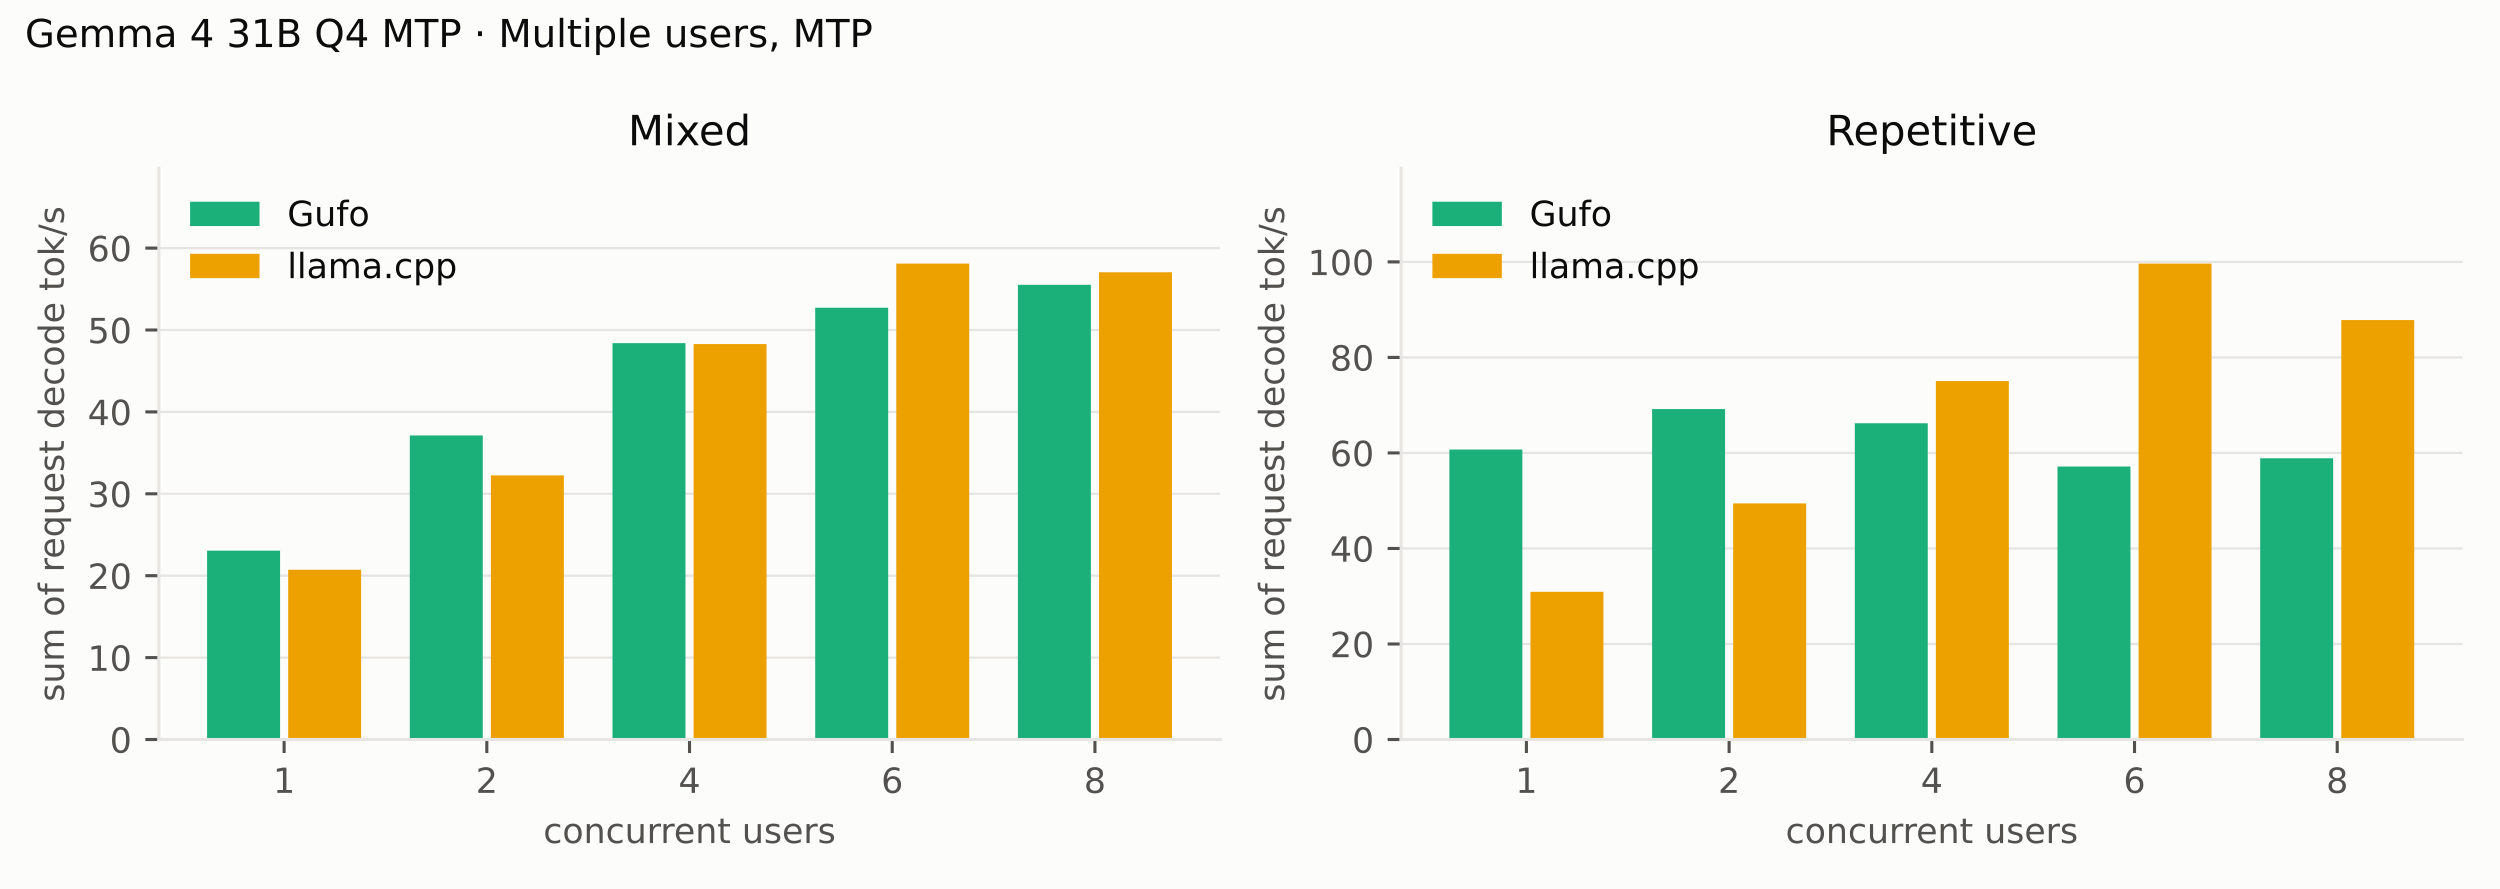
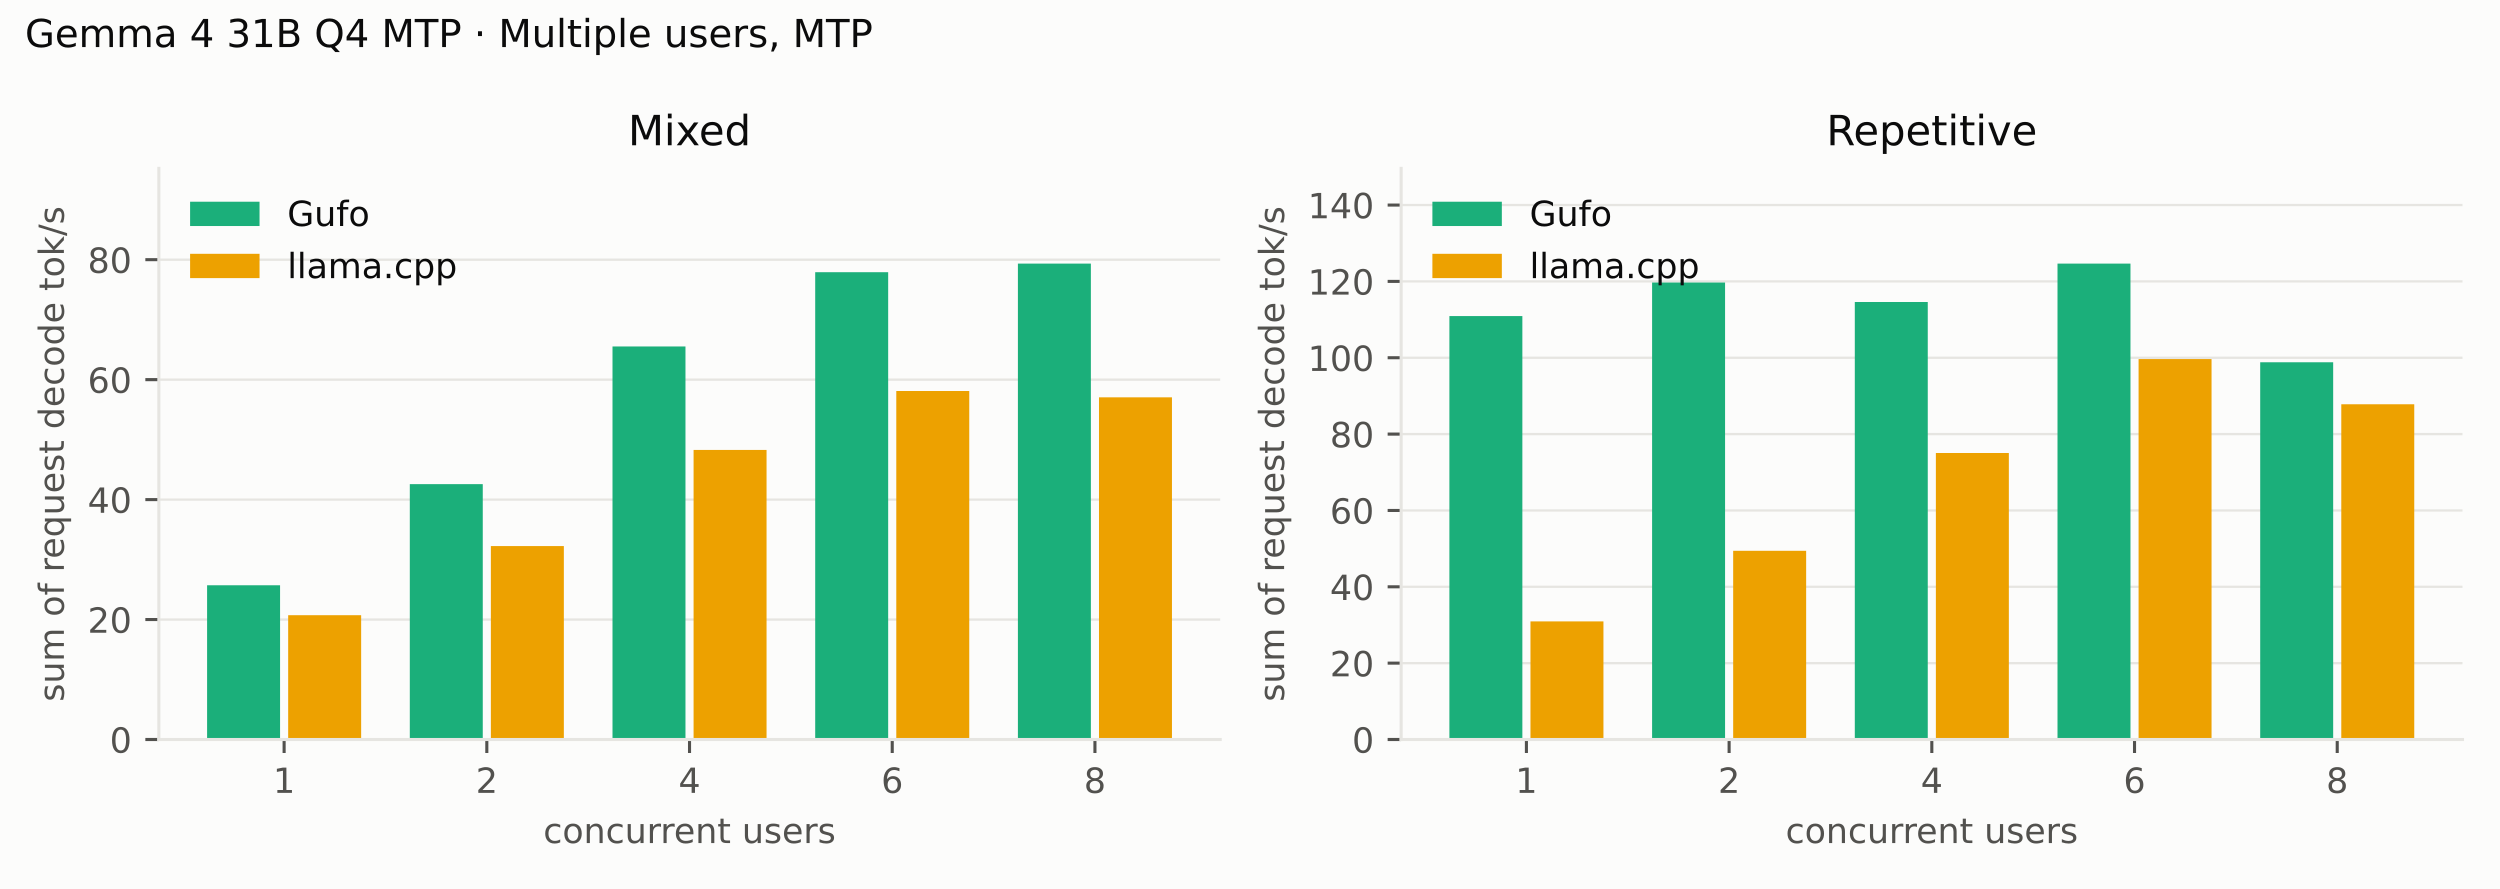
<svg xmlns="http://www.w3.org/2000/svg" xmlns:xlink="http://www.w3.org/1999/xlink" width="648pt" height="230.4pt" viewBox="0 0 648 230.4" version="1.1">
  <defs>
    <style type="text/css">*{stroke-linejoin: round; stroke-linecap: butt}</style>
  </defs>
  <g id="figure_1">
    <g id="patch_1">
      <path d="M 0 230.4 L 648 230.4 L 648 0 L 0 0 z " style="fill: #fcfcfb" />
    </g>
    <g id="axes_1">
      <g id="patch_2">
        <path d="M 41.173 191.68 L 316.277 191.68 L 316.277 43.647 L 41.173 43.647 z " style="fill: #fcfcfb" />
      </g>
      <g id="matplotlib.axis_1">
        <g id="xtick_1">
          <g id="line2d_1">
            <defs>
              <path id="m1ebf051f68" d="M 0 0 L 0 3.5 " style="stroke: #52514e; stroke-width: 0.8" />
            </defs>
            <g>
              <use xlink:href="#m1ebf051f68" x="73.643" y="191.68" style="fill: #52514e; stroke: #52514e; stroke-width: 0.8" />
            </g>
          </g>
          <g id="text_1">
            <text style="font-size: 9px; font-family: 'DejaVu Sans', 'Bitstream Vera Sans', 'Computer Modern Sans Serif', 'Lucida Grande', 'Verdana', 'Geneva', 'Lucid', 'Arial', 'Helvetica', 'Avant Garde', sans-serif; text-anchor: middle; fill: #52514e" x="73.643" y="205.518" transform="rotate(-0 73.64342 205.5179)">1</text>
          </g>
        </g>
        <g id="xtick_2">
          <g id="line2d_2">
            <g>
              <use xlink:href="#m1ebf051f68" x="126.184" y="191.68" style="fill: #52514e; stroke: #52514e; stroke-width: 0.8" />
            </g>
          </g>
          <g id="text_2">
            <text style="font-size: 9px; font-family: 'DejaVu Sans', 'Bitstream Vera Sans', 'Computer Modern Sans Serif', 'Lucida Grande', 'Verdana', 'Geneva', 'Lucid', 'Arial', 'Helvetica', 'Avant Garde', sans-serif; text-anchor: middle; fill: #52514e" x="126.184" y="205.518" transform="rotate(-0 126.1842 205.5179)">2</text>
          </g>
        </g>
        <g id="xtick_3">
          <g id="line2d_3">
            <g>
              <use xlink:href="#m1ebf051f68" x="178.725" y="191.68" style="fill: #52514e; stroke: #52514e; stroke-width: 0.8" />
            </g>
          </g>
          <g id="text_3">
            <text style="font-size: 9px; font-family: 'DejaVu Sans', 'Bitstream Vera Sans', 'Computer Modern Sans Serif', 'Lucida Grande', 'Verdana', 'Geneva', 'Lucid', 'Arial', 'Helvetica', 'Avant Garde', sans-serif; text-anchor: middle; fill: #52514e" x="178.725" y="205.518" transform="rotate(-0 178.725 205.5179)">4</text>
          </g>
        </g>
        <g id="xtick_4">
          <g id="line2d_4">
            <g>
              <use xlink:href="#m1ebf051f68" x="231.266" y="191.68" style="fill: #52514e; stroke: #52514e; stroke-width: 0.8" />
            </g>
          </g>
          <g id="text_4">
            <text style="font-size: 9px; font-family: 'DejaVu Sans', 'Bitstream Vera Sans', 'Computer Modern Sans Serif', 'Lucida Grande', 'Verdana', 'Geneva', 'Lucid', 'Arial', 'Helvetica', 'Avant Garde', sans-serif; text-anchor: middle; fill: #52514e" x="231.266" y="205.518" transform="rotate(-0 231.2658 205.5179)">6</text>
          </g>
        </g>
        <g id="xtick_5">
          <g id="line2d_5">
            <g>
              <use xlink:href="#m1ebf051f68" x="283.807" y="191.68" style="fill: #52514e; stroke: #52514e; stroke-width: 0.8" />
            </g>
          </g>
          <g id="text_5">
            <text style="font-size: 9px; font-family: 'DejaVu Sans', 'Bitstream Vera Sans', 'Computer Modern Sans Serif', 'Lucida Grande', 'Verdana', 'Geneva', 'Lucid', 'Arial', 'Helvetica', 'Avant Garde', sans-serif; text-anchor: middle; fill: #52514e" x="283.807" y="205.518" transform="rotate(-0 283.8067 205.5179)">8</text>
          </g>
        </g>
        <g id="text_6">
          <text style="font-size: 9px; font-family: 'DejaVu Sans', 'Bitstream Vera Sans', 'Computer Modern Sans Serif', 'Lucida Grande', 'Verdana', 'Geneva', 'Lucid', 'Arial', 'Helvetica', 'Avant Garde', sans-serif; text-anchor: middle; fill: #52514e" x="178.725" y="218.518" transform="rotate(-0 178.725 218.5179)">concurrent users</text>
        </g>
      </g>
      <g id="matplotlib.axis_2">
        <g id="ytick_1">
          <g id="line2d_6">
            <path d="M 41.173 191.68 L 316.277 191.68 " clip-path="url(#pf72416dd91)" style="fill: none; stroke: #e6e5e1; stroke-width: 0.6; stroke-linecap: square" />
          </g>
          <g id="line2d_7">
            <defs>
              <path id="m680e5b1e24" d="M 0 0 L -3.5 0 " style="stroke: #52514e; stroke-width: 0.8" />
            </defs>
            <g>
              <use xlink:href="#m680e5b1e24" x="41.173" y="191.68" style="fill: #52514e; stroke: #52514e; stroke-width: 0.8" />
            </g>
          </g>
          <g id="text_7">
            <text style="font-size: 9px; font-family: 'DejaVu Sans', 'Bitstream Vera Sans', 'Computer Modern Sans Serif', 'Lucida Grande', 'Verdana', 'Geneva', 'Lucid', 'Arial', 'Helvetica', 'Avant Garde', sans-serif; text-anchor: end; fill: #52514e" x="34.173" y="195.099" transform="rotate(-0 34.1732 195.0989)">0</text>
          </g>
        </g>
        <g id="ytick_2">
          <g id="line2d_8">
-             <path d="M 41.173 170.451 L 316.277 170.451 " clip-path="url(#pf72416dd91)" style="fill: none; stroke: #e6e5e1; stroke-width: 0.6; stroke-linecap: square" />
+             <path d="M 41.173 160.587 L 316.277 160.587 " clip-path="url(#pf72416dd91)" style="fill: none; stroke: #e6e5e1; stroke-width: 0.6; stroke-linecap: square" />
          </g>
          <g id="line2d_9">
            <g>
-               <use xlink:href="#m680e5b1e24" x="41.173" y="170.451" style="fill: #52514e; stroke: #52514e; stroke-width: 0.8" />
+               <use xlink:href="#m680e5b1e24" x="41.173" y="160.587" style="fill: #52514e; stroke: #52514e; stroke-width: 0.8" />
            </g>
          </g>
          <g id="text_8">
-             <text style="font-size: 9px; font-family: 'DejaVu Sans', 'Bitstream Vera Sans', 'Computer Modern Sans Serif', 'Lucida Grande', 'Verdana', 'Geneva', 'Lucid', 'Arial', 'Helvetica', 'Avant Garde', sans-serif; text-anchor: end; fill: #52514e" x="34.173" y="173.87" transform="rotate(-0 34.1732 173.8701)">10</text>
+             <text style="font-size: 9px; font-family: 'DejaVu Sans', 'Bitstream Vera Sans', 'Computer Modern Sans Serif', 'Lucida Grande', 'Verdana', 'Geneva', 'Lucid', 'Arial', 'Helvetica', 'Avant Garde', sans-serif; text-anchor: end; fill: #52514e" x="34.173" y="164.006" transform="rotate(-0 34.1732 164.0061)">20</text>
          </g>
        </g>
        <g id="ytick_3">
          <g id="line2d_10">
-             <path d="M 41.173 149.222 L 316.277 149.222 " clip-path="url(#pf72416dd91)" style="fill: none; stroke: #e6e5e1; stroke-width: 0.6; stroke-linecap: square" />
+             <path d="M 41.173 129.494 L 316.277 129.494 " clip-path="url(#pf72416dd91)" style="fill: none; stroke: #e6e5e1; stroke-width: 0.6; stroke-linecap: square" />
          </g>
          <g id="line2d_11">
            <g>
-               <use xlink:href="#m680e5b1e24" x="41.173" y="149.222" style="fill: #52514e; stroke: #52514e; stroke-width: 0.8" />
+               <use xlink:href="#m680e5b1e24" x="41.173" y="129.494" style="fill: #52514e; stroke: #52514e; stroke-width: 0.8" />
            </g>
          </g>
          <g id="text_9">
-             <text style="font-size: 9px; font-family: 'DejaVu Sans', 'Bitstream Vera Sans', 'Computer Modern Sans Serif', 'Lucida Grande', 'Verdana', 'Geneva', 'Lucid', 'Arial', 'Helvetica', 'Avant Garde', sans-serif; text-anchor: end; fill: #52514e" x="34.173" y="152.641" transform="rotate(-0 34.1732 152.6413)">20</text>
+             <text style="font-size: 9px; font-family: 'DejaVu Sans', 'Bitstream Vera Sans', 'Computer Modern Sans Serif', 'Lucida Grande', 'Verdana', 'Geneva', 'Lucid', 'Arial', 'Helvetica', 'Avant Garde', sans-serif; text-anchor: end; fill: #52514e" x="34.173" y="132.913" transform="rotate(-0 34.1732 132.9133)">40</text>
          </g>
        </g>
        <g id="ytick_4">
          <g id="line2d_12">
-             <path d="M 41.173 127.993 L 316.277 127.993 " clip-path="url(#pf72416dd91)" style="fill: none; stroke: #e6e5e1; stroke-width: 0.6; stroke-linecap: square" />
+             <path d="M 41.173 98.402 L 316.277 98.402 " clip-path="url(#pf72416dd91)" style="fill: none; stroke: #e6e5e1; stroke-width: 0.6; stroke-linecap: square" />
          </g>
          <g id="line2d_13">
            <g>
-               <use xlink:href="#m680e5b1e24" x="41.173" y="127.993" style="fill: #52514e; stroke: #52514e; stroke-width: 0.8" />
+               <use xlink:href="#m680e5b1e24" x="41.173" y="98.402" style="fill: #52514e; stroke: #52514e; stroke-width: 0.8" />
            </g>
          </g>
          <g id="text_10">
-             <text style="font-size: 9px; font-family: 'DejaVu Sans', 'Bitstream Vera Sans', 'Computer Modern Sans Serif', 'Lucida Grande', 'Verdana', 'Geneva', 'Lucid', 'Arial', 'Helvetica', 'Avant Garde', sans-serif; text-anchor: end; fill: #52514e" x="34.173" y="131.412" transform="rotate(-0 34.1732 131.4124)">30</text>
+             <text style="font-size: 9px; font-family: 'DejaVu Sans', 'Bitstream Vera Sans', 'Computer Modern Sans Serif', 'Lucida Grande', 'Verdana', 'Geneva', 'Lucid', 'Arial', 'Helvetica', 'Avant Garde', sans-serif; text-anchor: end; fill: #52514e" x="34.173" y="101.82" transform="rotate(-0 34.1732 101.8205)">60</text>
          </g>
        </g>
        <g id="ytick_5">
          <g id="line2d_14">
-             <path d="M 41.173 106.765 L 316.277 106.765 " clip-path="url(#pf72416dd91)" style="fill: none; stroke: #e6e5e1; stroke-width: 0.6; stroke-linecap: square" />
+             <path d="M 41.173 67.309 L 316.277 67.309 " clip-path="url(#pf72416dd91)" style="fill: none; stroke: #e6e5e1; stroke-width: 0.6; stroke-linecap: square" />
          </g>
          <g id="line2d_15">
            <g>
-               <use xlink:href="#m680e5b1e24" x="41.173" y="106.765" style="fill: #52514e; stroke: #52514e; stroke-width: 0.8" />
+               <use xlink:href="#m680e5b1e24" x="41.173" y="67.309" style="fill: #52514e; stroke: #52514e; stroke-width: 0.8" />
            </g>
          </g>
          <g id="text_11">
-             <text style="font-size: 9px; font-family: 'DejaVu Sans', 'Bitstream Vera Sans', 'Computer Modern Sans Serif', 'Lucida Grande', 'Verdana', 'Geneva', 'Lucid', 'Arial', 'Helvetica', 'Avant Garde', sans-serif; text-anchor: end; fill: #52514e" x="34.173" y="110.184" transform="rotate(-0 34.1732 110.1836)">40</text>
-           </g>
-         </g>
-         <g id="ytick_6">
-           <g id="line2d_16">
-             <path d="M 41.173 85.536 L 316.277 85.536 " clip-path="url(#pf72416dd91)" style="fill: none; stroke: #e6e5e1; stroke-width: 0.6; stroke-linecap: square" />
-           </g>
-           <g id="line2d_17">
-             <g>
-               <use xlink:href="#m680e5b1e24" x="41.173" y="85.536" style="fill: #52514e; stroke: #52514e; stroke-width: 0.8" />
-             </g>
-           </g>
-           <g id="text_12">
-             <text style="font-size: 9px; font-family: 'DejaVu Sans', 'Bitstream Vera Sans', 'Computer Modern Sans Serif', 'Lucida Grande', 'Verdana', 'Geneva', 'Lucid', 'Arial', 'Helvetica', 'Avant Garde', sans-serif; text-anchor: end; fill: #52514e" x="34.173" y="88.955" transform="rotate(-0 34.1732 88.95477)">50</text>
-           </g>
-         </g>
-         <g id="ytick_7">
-           <g id="line2d_18">
-             <path d="M 41.173 64.307 L 316.277 64.307 " clip-path="url(#pf72416dd91)" style="fill: none; stroke: #e6e5e1; stroke-width: 0.6; stroke-linecap: square" />
-           </g>
-           <g id="line2d_19">
-             <g>
-               <use xlink:href="#m680e5b1e24" x="41.173" y="64.307" style="fill: #52514e; stroke: #52514e; stroke-width: 0.8" />
-             </g>
-           </g>
-           <g id="text_13">
-             <text style="font-size: 9px; font-family: 'DejaVu Sans', 'Bitstream Vera Sans', 'Computer Modern Sans Serif', 'Lucida Grande', 'Verdana', 'Geneva', 'Lucid', 'Arial', 'Helvetica', 'Avant Garde', sans-serif; text-anchor: end; fill: #52514e" x="34.173" y="67.726" transform="rotate(-0 34.1732 67.72594)">60</text>
-           </g>
-         </g>
-         <g id="text_14">
+             <text style="font-size: 9px; font-family: 'DejaVu Sans', 'Bitstream Vera Sans', 'Computer Modern Sans Serif', 'Lucida Grande', 'Verdana', 'Geneva', 'Lucid', 'Arial', 'Helvetica', 'Avant Garde', sans-serif; text-anchor: end; fill: #52514e" x="34.173" y="70.728" transform="rotate(-0 34.1732 70.72767)">80</text>
+           </g>
+         </g>
+         <g id="text_12">
          <text style="font-size: 9px; font-family: 'DejaVu Sans', 'Bitstream Vera Sans', 'Computer Modern Sans Serif', 'Lucida Grande', 'Verdana', 'Geneva', 'Lucid', 'Arial', 'Helvetica', 'Avant Garde', sans-serif; text-anchor: middle; fill: #52514e" x="16.559" y="117.664" transform="rotate(-90 16.55859 117.6635)">sum of request decode tok/s</text>
        </g>
      </g>
      <g id="patch_3">
-         <path d="M 53.678 191.68 L 72.593 191.68 L 72.593 142.726 L 53.678 142.726 z " clip-path="url(#pf72416dd91)" style="fill: #1baf7a" />
+         <path d="M 53.678 191.68 L 72.593 191.68 L 72.593 151.695 L 53.678 151.695 z " clip-path="url(#pf72416dd91)" style="fill: #1baf7a" />
      </g>
      <g id="patch_4">
-         <path d="M 106.219 191.68 L 125.133 191.68 L 125.133 112.879 L 106.219 112.879 z " clip-path="url(#pf72416dd91)" style="fill: #1baf7a" />
+         <path d="M 106.219 191.68 L 125.133 191.68 L 125.133 125.483 L 106.219 125.483 z " clip-path="url(#pf72416dd91)" style="fill: #1baf7a" />
      </g>
      <g id="patch_5">
-         <path d="M 158.76 191.68 L 177.674 191.68 L 177.674 88.932 L 158.76 88.932 z " clip-path="url(#pf72416dd91)" style="fill: #1baf7a" />
+         <path d="M 158.76 191.68 L 177.674 191.68 L 177.674 89.804 L 158.76 89.804 z " clip-path="url(#pf72416dd91)" style="fill: #1baf7a" />
      </g>
      <g id="patch_6">
-         <path d="M 211.3 191.68 L 230.215 191.68 L 230.215 79.762 L 211.3 79.762 z " clip-path="url(#pf72416dd91)" style="fill: #1baf7a" />
+         <path d="M 211.3 191.68 L 230.215 191.68 L 230.215 70.558 L 211.3 70.558 z " clip-path="url(#pf72416dd91)" style="fill: #1baf7a" />
      </g>
      <g id="patch_7">
-         <path d="M 263.841 191.68 L 282.756 191.68 L 282.756 73.818 L 263.841 73.818 z " clip-path="url(#pf72416dd91)" style="fill: #1baf7a" />
+         <path d="M 263.841 191.68 L 282.756 191.68 L 282.756 68.319 L 263.841 68.319 z " clip-path="url(#pf72416dd91)" style="fill: #1baf7a" />
      </g>
      <g id="patch_8">
-         <path d="M 74.694 191.68 L 93.609 191.68 L 93.609 147.673 L 74.694 147.673 z " clip-path="url(#pf72416dd91)" style="fill: #eda100" />
+         <path d="M 74.694 191.68 L 93.609 191.68 L 93.609 159.452 L 74.694 159.452 z " clip-path="url(#pf72416dd91)" style="fill: #eda100" />
      </g>
      <g id="patch_9">
-         <path d="M 127.235 191.68 L 146.15 191.68 L 146.15 123.217 L 127.235 123.217 z " clip-path="url(#pf72416dd91)" style="fill: #eda100" />
+         <path d="M 127.235 191.68 L 146.15 191.68 L 146.15 141.543 L 127.235 141.543 z " clip-path="url(#pf72416dd91)" style="fill: #eda100" />
      </g>
      <g id="patch_10">
-         <path d="M 179.776 191.68 L 198.691 191.68 L 198.691 89.187 L 179.776 89.187 z " clip-path="url(#pf72416dd91)" style="fill: #eda100" />
+         <path d="M 179.776 191.68 L 198.691 191.68 L 198.691 116.622 L 179.776 116.622 z " clip-path="url(#pf72416dd91)" style="fill: #eda100" />
      </g>
      <g id="patch_11">
-         <path d="M 232.317 191.68 L 251.231 191.68 L 251.231 68.319 L 232.317 68.319 z " clip-path="url(#pf72416dd91)" style="fill: #eda100" />
+         <path d="M 232.317 191.68 L 251.231 191.68 L 251.231 101.34 L 232.317 101.34 z " clip-path="url(#pf72416dd91)" style="fill: #eda100" />
      </g>
      <g id="patch_12">
-         <path d="M 284.857 191.68 L 303.772 191.68 L 303.772 70.57 L 284.857 70.57 z " clip-path="url(#pf72416dd91)" style="fill: #eda100" />
+         <path d="M 284.857 191.68 L 303.772 191.68 L 303.772 102.988 L 284.857 102.988 z " clip-path="url(#pf72416dd91)" style="fill: #eda100" />
      </g>
      <g id="patch_13">
        <path d="M 41.173 191.68 L 41.173 43.647 " style="fill: none; stroke: #e6e5e1; stroke-width: 0.8; stroke-linejoin: miter; stroke-linecap: square" />
      </g>
      <g id="patch_14">
        <path d="M 41.173 191.68 L 316.277 191.68 " style="fill: none; stroke: #e6e5e1; stroke-width: 0.8; stroke-linejoin: miter; stroke-linecap: square" />
      </g>
-       <g id="text_15">
+       <g id="text_13">
        <text style="font-size: 10.8px; font-family: 'DejaVu Sans', 'Bitstream Vera Sans', 'Computer Modern Sans Serif', 'Lucida Grande', 'Verdana', 'Geneva', 'Lucid', 'Arial', 'Helvetica', 'Avant Garde', sans-serif; text-anchor: middle; fill: #0b0b0b" x="178.725" y="37.647" transform="rotate(-0 178.725 37.64709)">Mixed</text>
      </g>
      <g id="legend_1">
        <g id="patch_15">
          <path d="M 49.273 58.586 L 67.273 58.586 L 67.273 52.286 L 49.273 52.286 z " style="fill: #1baf7a" />
        </g>
-         <g id="text_16">
+         <g id="text_14">
          <text style="font-size: 9px; font-family: 'DejaVu Sans', 'Bitstream Vera Sans', 'Computer Modern Sans Serif', 'Lucida Grande', 'Verdana', 'Geneva', 'Lucid', 'Arial', 'Helvetica', 'Avant Garde', sans-serif; text-anchor: start; fill: #0b0b0b" x="74.473" y="58.586" transform="rotate(-0 74.4732 58.58569)">Gufo</text>
        </g>
        <g id="patch_16">
          <path d="M 49.273 72.086 L 67.273 72.086 L 67.273 65.786 L 49.273 65.786 z " style="fill: #eda100" />
        </g>
-         <g id="text_17">
+         <g id="text_15">
          <text style="font-size: 9px; font-family: 'DejaVu Sans', 'Bitstream Vera Sans', 'Computer Modern Sans Serif', 'Lucida Grande', 'Verdana', 'Geneva', 'Lucid', 'Arial', 'Helvetica', 'Avant Garde', sans-serif; text-anchor: start; fill: #0b0b0b" x="74.473" y="72.086" transform="rotate(-0 74.4732 72.08639)">llama.cpp</text>
        </g>
      </g>
    </g>
    <g id="axes_2">
      <g id="patch_17">
        <path d="M 363.176 191.68 L 638.28 191.68 L 638.28 43.647 L 363.176 43.647 z " style="fill: #fcfcfb" />
      </g>
      <g id="matplotlib.axis_3">
        <g id="xtick_6">
+           <g id="line2d_16">
+             <g>
+               <use xlink:href="#m1ebf051f68" x="395.647" y="191.68" style="fill: #52514e; stroke: #52514e; stroke-width: 0.8" />
+             </g>
+           </g>
+           <g id="text_16">
+             <text style="font-size: 9px; font-family: 'DejaVu Sans', 'Bitstream Vera Sans', 'Computer Modern Sans Serif', 'Lucida Grande', 'Verdana', 'Geneva', 'Lucid', 'Arial', 'Helvetica', 'Avant Garde', sans-serif; text-anchor: middle; fill: #52514e" x="395.647" y="205.518" transform="rotate(-0 395.6465 205.5179)">1</text>
+           </g>
+         </g>
+         <g id="xtick_7">
+           <g id="line2d_17">
+             <g>
+               <use xlink:href="#m1ebf051f68" x="448.187" y="191.68" style="fill: #52514e; stroke: #52514e; stroke-width: 0.8" />
+             </g>
+           </g>
+           <g id="text_17">
+             <text style="font-size: 9px; font-family: 'DejaVu Sans', 'Bitstream Vera Sans', 'Computer Modern Sans Serif', 'Lucida Grande', 'Verdana', 'Geneva', 'Lucid', 'Arial', 'Helvetica', 'Avant Garde', sans-serif; text-anchor: middle; fill: #52514e" x="448.187" y="205.518" transform="rotate(-0 448.1874 205.5179)">2</text>
+           </g>
+         </g>
+         <g id="xtick_8">
+           <g id="line2d_18">
+             <g>
+               <use xlink:href="#m1ebf051f68" x="500.728" y="191.68" style="fill: #52514e; stroke: #52514e; stroke-width: 0.8" />
+             </g>
+           </g>
+           <g id="text_18">
+             <text style="font-size: 9px; font-family: 'DejaVu Sans', 'Bitstream Vera Sans', 'Computer Modern Sans Serif', 'Lucida Grande', 'Verdana', 'Geneva', 'Lucid', 'Arial', 'Helvetica', 'Avant Garde', sans-serif; text-anchor: middle; fill: #52514e" x="500.728" y="205.518" transform="rotate(-0 500.7282 205.5179)">4</text>
+           </g>
+         </g>
+         <g id="xtick_9">
+           <g id="line2d_19">
+             <g>
+               <use xlink:href="#m1ebf051f68" x="553.269" y="191.68" style="fill: #52514e; stroke: #52514e; stroke-width: 0.8" />
+             </g>
+           </g>
+           <g id="text_19">
+             <text style="font-size: 9px; font-family: 'DejaVu Sans', 'Bitstream Vera Sans', 'Computer Modern Sans Serif', 'Lucida Grande', 'Verdana', 'Geneva', 'Lucid', 'Arial', 'Helvetica', 'Avant Garde', sans-serif; text-anchor: middle; fill: #52514e" x="553.269" y="205.518" transform="rotate(-0 553.269 205.5179)">6</text>
+           </g>
+         </g>
+         <g id="xtick_10">
          <g id="line2d_20">
            <g>
-               <use xlink:href="#m1ebf051f68" x="395.647" y="191.68" style="fill: #52514e; stroke: #52514e; stroke-width: 0.8" />
-             </g>
-           </g>
-           <g id="text_18">
-             <text style="font-size: 9px; font-family: 'DejaVu Sans', 'Bitstream Vera Sans', 'Computer Modern Sans Serif', 'Lucida Grande', 'Verdana', 'Geneva', 'Lucid', 'Arial', 'Helvetica', 'Avant Garde', sans-serif; text-anchor: middle; fill: #52514e" x="395.647" y="205.518" transform="rotate(-0 395.6465 205.5179)">1</text>
-           </g>
-         </g>
-         <g id="xtick_7">
+               <use xlink:href="#m1ebf051f68" x="605.81" y="191.68" style="fill: #52514e; stroke: #52514e; stroke-width: 0.8" />
+             </g>
+           </g>
+           <g id="text_20">
+             <text style="font-size: 9px; font-family: 'DejaVu Sans', 'Bitstream Vera Sans', 'Computer Modern Sans Serif', 'Lucida Grande', 'Verdana', 'Geneva', 'Lucid', 'Arial', 'Helvetica', 'Avant Garde', sans-serif; text-anchor: middle; fill: #52514e" x="605.81" y="205.518" transform="rotate(-0 605.8098 205.5179)">8</text>
+           </g>
+         </g>
+         <g id="text_21">
+           <text style="font-size: 9px; font-family: 'DejaVu Sans', 'Bitstream Vera Sans', 'Computer Modern Sans Serif', 'Lucida Grande', 'Verdana', 'Geneva', 'Lucid', 'Arial', 'Helvetica', 'Avant Garde', sans-serif; text-anchor: middle; fill: #52514e" x="500.728" y="218.518" transform="rotate(-0 500.7282 218.5179)">concurrent users</text>
+         </g>
+       </g>
+       <g id="matplotlib.axis_4">
+         <g id="ytick_6">
          <g id="line2d_21">
-             <g>
-               <use xlink:href="#m1ebf051f68" x="448.187" y="191.68" style="fill: #52514e; stroke: #52514e; stroke-width: 0.8" />
-             </g>
-           </g>
-           <g id="text_19">
-             <text style="font-size: 9px; font-family: 'DejaVu Sans', 'Bitstream Vera Sans', 'Computer Modern Sans Serif', 'Lucida Grande', 'Verdana', 'Geneva', 'Lucid', 'Arial', 'Helvetica', 'Avant Garde', sans-serif; text-anchor: middle; fill: #52514e" x="448.187" y="205.518" transform="rotate(-0 448.1874 205.5179)">2</text>
-           </g>
-         </g>
-         <g id="xtick_8">
+             <path d="M 363.176 191.68 L 638.28 191.68 " clip-path="url(#p153f3304de)" style="fill: none; stroke: #e6e5e1; stroke-width: 0.6; stroke-linecap: square" />
+           </g>
          <g id="line2d_22">
            <g>
-               <use xlink:href="#m1ebf051f68" x="500.728" y="191.68" style="fill: #52514e; stroke: #52514e; stroke-width: 0.8" />
-             </g>
-           </g>
-           <g id="text_20">
-             <text style="font-size: 9px; font-family: 'DejaVu Sans', 'Bitstream Vera Sans', 'Computer Modern Sans Serif', 'Lucida Grande', 'Verdana', 'Geneva', 'Lucid', 'Arial', 'Helvetica', 'Avant Garde', sans-serif; text-anchor: middle; fill: #52514e" x="500.728" y="205.518" transform="rotate(-0 500.7282 205.5179)">4</text>
-           </g>
-         </g>
-         <g id="xtick_9">
+               <use xlink:href="#m680e5b1e24" x="363.176" y="191.68" style="fill: #52514e; stroke: #52514e; stroke-width: 0.8" />
+             </g>
+           </g>
+           <g id="text_22">
+             <text style="font-size: 9px; font-family: 'DejaVu Sans', 'Bitstream Vera Sans', 'Computer Modern Sans Serif', 'Lucida Grande', 'Verdana', 'Geneva', 'Lucid', 'Arial', 'Helvetica', 'Avant Garde', sans-serif; text-anchor: end; fill: #52514e" x="356.176" y="195.099" transform="rotate(-0 356.1763 195.0989)">0</text>
+           </g>
+         </g>
+         <g id="ytick_7">
          <g id="line2d_23">
-             <g>
-               <use xlink:href="#m1ebf051f68" x="553.269" y="191.68" style="fill: #52514e; stroke: #52514e; stroke-width: 0.8" />
-             </g>
-           </g>
-           <g id="text_21">
-             <text style="font-size: 9px; font-family: 'DejaVu Sans', 'Bitstream Vera Sans', 'Computer Modern Sans Serif', 'Lucida Grande', 'Verdana', 'Geneva', 'Lucid', 'Arial', 'Helvetica', 'Avant Garde', sans-serif; text-anchor: middle; fill: #52514e" x="553.269" y="205.518" transform="rotate(-0 553.269 205.5179)">6</text>
-           </g>
-         </g>
-         <g id="xtick_10">
+             <path d="M 363.176 171.89 L 638.28 171.89 " clip-path="url(#p153f3304de)" style="fill: none; stroke: #e6e5e1; stroke-width: 0.6; stroke-linecap: square" />
+           </g>
          <g id="line2d_24">
            <g>
-               <use xlink:href="#m1ebf051f68" x="605.81" y="191.68" style="fill: #52514e; stroke: #52514e; stroke-width: 0.8" />
-             </g>
-           </g>
-           <g id="text_22">
-             <text style="font-size: 9px; font-family: 'DejaVu Sans', 'Bitstream Vera Sans', 'Computer Modern Sans Serif', 'Lucida Grande', 'Verdana', 'Geneva', 'Lucid', 'Arial', 'Helvetica', 'Avant Garde', sans-serif; text-anchor: middle; fill: #52514e" x="605.81" y="205.518" transform="rotate(-0 605.8098 205.5179)">8</text>
-           </g>
-         </g>
-         <g id="text_23">
-           <text style="font-size: 9px; font-family: 'DejaVu Sans', 'Bitstream Vera Sans', 'Computer Modern Sans Serif', 'Lucida Grande', 'Verdana', 'Geneva', 'Lucid', 'Arial', 'Helvetica', 'Avant Garde', sans-serif; text-anchor: middle; fill: #52514e" x="500.728" y="218.518" transform="rotate(-0 500.7282 218.5179)">concurrent users</text>
-         </g>
-       </g>
-       <g id="matplotlib.axis_4">
+               <use xlink:href="#m680e5b1e24" x="363.176" y="171.89" style="fill: #52514e; stroke: #52514e; stroke-width: 0.8" />
+             </g>
+           </g>
+           <g id="text_23">
+             <text style="font-size: 9px; font-family: 'DejaVu Sans', 'Bitstream Vera Sans', 'Computer Modern Sans Serif', 'Lucida Grande', 'Verdana', 'Geneva', 'Lucid', 'Arial', 'Helvetica', 'Avant Garde', sans-serif; text-anchor: end; fill: #52514e" x="356.176" y="175.309" transform="rotate(-0 356.1763 175.309)">20</text>
+           </g>
+         </g>
        <g id="ytick_8">
          <g id="line2d_25">
-             <path d="M 363.176 191.68 L 638.28 191.68 " clip-path="url(#p153f3304de)" style="fill: none; stroke: #e6e5e1; stroke-width: 0.6; stroke-linecap: square" />
+             <path d="M 363.176 152.1 L 638.28 152.1 " clip-path="url(#p153f3304de)" style="fill: none; stroke: #e6e5e1; stroke-width: 0.6; stroke-linecap: square" />
          </g>
          <g id="line2d_26">
            <g>
-               <use xlink:href="#m680e5b1e24" x="363.176" y="191.68" style="fill: #52514e; stroke: #52514e; stroke-width: 0.8" />
+               <use xlink:href="#m680e5b1e24" x="363.176" y="152.1" style="fill: #52514e; stroke: #52514e; stroke-width: 0.8" />
            </g>
          </g>
          <g id="text_24">
-             <text style="font-size: 9px; font-family: 'DejaVu Sans', 'Bitstream Vera Sans', 'Computer Modern Sans Serif', 'Lucida Grande', 'Verdana', 'Geneva', 'Lucid', 'Arial', 'Helvetica', 'Avant Garde', sans-serif; text-anchor: end; fill: #52514e" x="356.176" y="195.099" transform="rotate(-0 356.1763 195.0989)">0</text>
+             <text style="font-size: 9px; font-family: 'DejaVu Sans', 'Bitstream Vera Sans', 'Computer Modern Sans Serif', 'Lucida Grande', 'Verdana', 'Geneva', 'Lucid', 'Arial', 'Helvetica', 'Avant Garde', sans-serif; text-anchor: end; fill: #52514e" x="356.176" y="155.519" transform="rotate(-0 356.1763 155.519)">40</text>
          </g>
        </g>
        <g id="ytick_9">
          <g id="line2d_27">
-             <path d="M 363.176 166.921 L 638.28 166.921 " clip-path="url(#p153f3304de)" style="fill: none; stroke: #e6e5e1; stroke-width: 0.6; stroke-linecap: square" />
+             <path d="M 363.176 132.31 L 638.28 132.31 " clip-path="url(#p153f3304de)" style="fill: none; stroke: #e6e5e1; stroke-width: 0.6; stroke-linecap: square" />
          </g>
          <g id="line2d_28">
            <g>
-               <use xlink:href="#m680e5b1e24" x="363.176" y="166.921" style="fill: #52514e; stroke: #52514e; stroke-width: 0.8" />
+               <use xlink:href="#m680e5b1e24" x="363.176" y="132.31" style="fill: #52514e; stroke: #52514e; stroke-width: 0.8" />
            </g>
          </g>
          <g id="text_25">
-             <text style="font-size: 9px; font-family: 'DejaVu Sans', 'Bitstream Vera Sans', 'Computer Modern Sans Serif', 'Lucida Grande', 'Verdana', 'Geneva', 'Lucid', 'Arial', 'Helvetica', 'Avant Garde', sans-serif; text-anchor: end; fill: #52514e" x="356.176" y="170.34" transform="rotate(-0 356.1763 170.3401)">20</text>
+             <text style="font-size: 9px; font-family: 'DejaVu Sans', 'Bitstream Vera Sans', 'Computer Modern Sans Serif', 'Lucida Grande', 'Verdana', 'Geneva', 'Lucid', 'Arial', 'Helvetica', 'Avant Garde', sans-serif; text-anchor: end; fill: #52514e" x="356.176" y="135.729" transform="rotate(-0 356.1763 135.729)">60</text>
          </g>
        </g>
        <g id="ytick_10">
          <g id="line2d_29">
-             <path d="M 363.176 142.162 L 638.28 142.162 " clip-path="url(#p153f3304de)" style="fill: none; stroke: #e6e5e1; stroke-width: 0.6; stroke-linecap: square" />
+             <path d="M 363.176 112.52 L 638.28 112.52 " clip-path="url(#p153f3304de)" style="fill: none; stroke: #e6e5e1; stroke-width: 0.6; stroke-linecap: square" />
          </g>
          <g id="line2d_30">
            <g>
-               <use xlink:href="#m680e5b1e24" x="363.176" y="142.162" style="fill: #52514e; stroke: #52514e; stroke-width: 0.8" />
+               <use xlink:href="#m680e5b1e24" x="363.176" y="112.52" style="fill: #52514e; stroke: #52514e; stroke-width: 0.8" />
            </g>
          </g>
          <g id="text_26">
-             <text style="font-size: 9px; font-family: 'DejaVu Sans', 'Bitstream Vera Sans', 'Computer Modern Sans Serif', 'Lucida Grande', 'Verdana', 'Geneva', 'Lucid', 'Arial', 'Helvetica', 'Avant Garde', sans-serif; text-anchor: end; fill: #52514e" x="356.176" y="145.581" transform="rotate(-0 356.1763 145.5813)">40</text>
+             <text style="font-size: 9px; font-family: 'DejaVu Sans', 'Bitstream Vera Sans', 'Computer Modern Sans Serif', 'Lucida Grande', 'Verdana', 'Geneva', 'Lucid', 'Arial', 'Helvetica', 'Avant Garde', sans-serif; text-anchor: end; fill: #52514e" x="356.176" y="115.939" transform="rotate(-0 356.1763 115.9391)">80</text>
          </g>
        </g>
        <g id="ytick_11">
          <g id="line2d_31">
-             <path d="M 363.176 117.404 L 638.28 117.404 " clip-path="url(#p153f3304de)" style="fill: none; stroke: #e6e5e1; stroke-width: 0.6; stroke-linecap: square" />
+             <path d="M 363.176 92.73 L 638.28 92.73 " clip-path="url(#p153f3304de)" style="fill: none; stroke: #e6e5e1; stroke-width: 0.6; stroke-linecap: square" />
          </g>
          <g id="line2d_32">
            <g>
-               <use xlink:href="#m680e5b1e24" x="363.176" y="117.404" style="fill: #52514e; stroke: #52514e; stroke-width: 0.8" />
+               <use xlink:href="#m680e5b1e24" x="363.176" y="92.73" style="fill: #52514e; stroke: #52514e; stroke-width: 0.8" />
            </g>
          </g>
          <g id="text_27">
-             <text style="font-size: 9px; font-family: 'DejaVu Sans', 'Bitstream Vera Sans', 'Computer Modern Sans Serif', 'Lucida Grande', 'Verdana', 'Geneva', 'Lucid', 'Arial', 'Helvetica', 'Avant Garde', sans-serif; text-anchor: end; fill: #52514e" x="356.176" y="120.823" transform="rotate(-0 356.1763 120.8225)">60</text>
+             <text style="font-size: 9px; font-family: 'DejaVu Sans', 'Bitstream Vera Sans', 'Computer Modern Sans Serif', 'Lucida Grande', 'Verdana', 'Geneva', 'Lucid', 'Arial', 'Helvetica', 'Avant Garde', sans-serif; text-anchor: end; fill: #52514e" x="356.176" y="96.149" transform="rotate(-0 356.1763 96.14911)">100</text>
          </g>
        </g>
        <g id="ytick_12">
          <g id="line2d_33">
-             <path d="M 363.176 92.645 L 638.28 92.645 " clip-path="url(#p153f3304de)" style="fill: none; stroke: #e6e5e1; stroke-width: 0.6; stroke-linecap: square" />
+             <path d="M 363.176 72.94 L 638.28 72.94 " clip-path="url(#p153f3304de)" style="fill: none; stroke: #e6e5e1; stroke-width: 0.6; stroke-linecap: square" />
          </g>
          <g id="line2d_34">
            <g>
-               <use xlink:href="#m680e5b1e24" x="363.176" y="92.645" style="fill: #52514e; stroke: #52514e; stroke-width: 0.8" />
+               <use xlink:href="#m680e5b1e24" x="363.176" y="72.94" style="fill: #52514e; stroke: #52514e; stroke-width: 0.8" />
            </g>
          </g>
          <g id="text_28">
-             <text style="font-size: 9px; font-family: 'DejaVu Sans', 'Bitstream Vera Sans', 'Computer Modern Sans Serif', 'Lucida Grande', 'Verdana', 'Geneva', 'Lucid', 'Arial', 'Helvetica', 'Avant Garde', sans-serif; text-anchor: end; fill: #52514e" x="356.176" y="96.064" transform="rotate(-0 356.1763 96.06372)">80</text>
+             <text style="font-size: 9px; font-family: 'DejaVu Sans', 'Bitstream Vera Sans', 'Computer Modern Sans Serif', 'Lucida Grande', 'Verdana', 'Geneva', 'Lucid', 'Arial', 'Helvetica', 'Avant Garde', sans-serif; text-anchor: end; fill: #52514e" x="356.176" y="76.359" transform="rotate(-0 356.1763 76.35915)">120</text>
          </g>
        </g>
        <g id="ytick_13">
          <g id="line2d_35">
-             <path d="M 363.176 67.886 L 638.28 67.886 " clip-path="url(#p153f3304de)" style="fill: none; stroke: #e6e5e1; stroke-width: 0.6; stroke-linecap: square" />
+             <path d="M 363.176 53.15 L 638.28 53.15 " clip-path="url(#p153f3304de)" style="fill: none; stroke: #e6e5e1; stroke-width: 0.6; stroke-linecap: square" />
          </g>
          <g id="line2d_36">
            <g>
-               <use xlink:href="#m680e5b1e24" x="363.176" y="67.886" style="fill: #52514e; stroke: #52514e; stroke-width: 0.8" />
+               <use xlink:href="#m680e5b1e24" x="363.176" y="53.15" style="fill: #52514e; stroke: #52514e; stroke-width: 0.8" />
            </g>
          </g>
          <g id="text_29">
-             <text style="font-size: 9px; font-family: 'DejaVu Sans', 'Bitstream Vera Sans', 'Computer Modern Sans Serif', 'Lucida Grande', 'Verdana', 'Geneva', 'Lucid', 'Arial', 'Helvetica', 'Avant Garde', sans-serif; text-anchor: end; fill: #52514e" x="356.176" y="71.305" transform="rotate(-0 356.1763 71.30491)">100</text>
+             <text style="font-size: 9px; font-family: 'DejaVu Sans', 'Bitstream Vera Sans', 'Computer Modern Sans Serif', 'Lucida Grande', 'Verdana', 'Geneva', 'Lucid', 'Arial', 'Helvetica', 'Avant Garde', sans-serif; text-anchor: end; fill: #52514e" x="356.176" y="56.569" transform="rotate(-0 356.1763 56.56918)">140</text>
          </g>
        </g>
        <g id="text_30">
          <text style="font-size: 9px; font-family: 'DejaVu Sans', 'Bitstream Vera Sans', 'Computer Modern Sans Serif', 'Lucida Grande', 'Verdana', 'Geneva', 'Lucid', 'Arial', 'Helvetica', 'Avant Garde', sans-serif; text-anchor: middle; fill: #52514e" x="332.835" y="117.664" transform="rotate(-90 332.8355 117.6635)">sum of request decode tok/s</text>
        </g>
      </g>
      <g id="patch_18">
-         <path d="M 375.681 191.68 L 394.596 191.68 L 394.596 116.525 L 375.681 116.525 z " clip-path="url(#p153f3304de)" style="fill: #1baf7a" />
+         <path d="M 375.681 191.68 L 394.596 191.68 L 394.596 81.925 L 375.681 81.925 z " clip-path="url(#p153f3304de)" style="fill: #1baf7a" />
      </g>
      <g id="patch_19">
-         <path d="M 428.222 191.68 L 447.137 191.68 L 447.137 106.027 L 428.222 106.027 z " clip-path="url(#p153f3304de)" style="fill: #1baf7a" />
+         <path d="M 428.222 191.68 L 447.137 191.68 L 447.137 73.237 L 428.222 73.237 z " clip-path="url(#p153f3304de)" style="fill: #1baf7a" />
      </g>
      <g id="patch_20">
-         <path d="M 480.763 191.68 L 499.677 191.68 L 499.677 109.704 L 480.763 109.704 z " clip-path="url(#p153f3304de)" style="fill: #1baf7a" />
+         <path d="M 480.763 191.68 L 499.677 191.68 L 499.677 78.274 L 480.763 78.274 z " clip-path="url(#p153f3304de)" style="fill: #1baf7a" />
      </g>
      <g id="patch_21">
-         <path d="M 533.303 191.68 L 552.218 191.68 L 552.218 120.932 L 533.303 120.932 z " clip-path="url(#p153f3304de)" style="fill: #1baf7a" />
+         <path d="M 533.303 191.68 L 552.218 191.68 L 552.218 68.319 L 533.303 68.319 z " clip-path="url(#p153f3304de)" style="fill: #1baf7a" />
      </g>
      <g id="patch_22">
-         <path d="M 585.844 191.68 L 604.759 191.68 L 604.759 118.778 L 585.844 118.778 z " clip-path="url(#p153f3304de)" style="fill: #1baf7a" />
+         <path d="M 585.844 191.68 L 604.759 191.68 L 604.759 93.898 L 585.844 93.898 z " clip-path="url(#p153f3304de)" style="fill: #1baf7a" />
      </g>
      <g id="patch_23">
-         <path d="M 396.697 191.68 L 415.612 191.68 L 415.612 153.391 L 396.697 153.391 z " clip-path="url(#p153f3304de)" style="fill: #eda100" />
+         <path d="M 396.697 191.68 L 415.612 191.68 L 415.612 161.075 L 396.697 161.075 z " clip-path="url(#p153f3304de)" style="fill: #eda100" />
      </g>
      <g id="patch_24">
-         <path d="M 449.238 191.68 L 468.153 191.68 L 468.153 130.476 L 449.238 130.476 z " clip-path="url(#p153f3304de)" style="fill: #eda100" />
+         <path d="M 449.238 191.68 L 468.153 191.68 L 468.153 142.759 L 449.238 142.759 z " clip-path="url(#p153f3304de)" style="fill: #eda100" />
      </g>
      <g id="patch_25">
-         <path d="M 501.779 191.68 L 520.694 191.68 L 520.694 98.773 L 501.779 98.773 z " clip-path="url(#p153f3304de)" style="fill: #eda100" />
+         <path d="M 501.779 191.68 L 520.694 191.68 L 520.694 117.418 L 501.779 117.418 z " clip-path="url(#p153f3304de)" style="fill: #eda100" />
      </g>
      <g id="patch_26">
-         <path d="M 554.32 191.68 L 573.234 191.68 L 573.234 68.319 L 554.32 68.319 z " clip-path="url(#p153f3304de)" style="fill: #eda100" />
+         <path d="M 554.32 191.68 L 573.234 191.68 L 573.234 93.076 L 554.32 93.076 z " clip-path="url(#p153f3304de)" style="fill: #eda100" />
      </g>
      <g id="patch_27">
-         <path d="M 606.861 191.68 L 625.775 191.68 L 625.775 82.964 L 606.861 82.964 z " clip-path="url(#p153f3304de)" style="fill: #eda100" />
+         <path d="M 606.861 191.68 L 625.775 191.68 L 625.775 104.782 L 606.861 104.782 z " clip-path="url(#p153f3304de)" style="fill: #eda100" />
      </g>
      <g id="patch_28">
        <path d="M 363.176 191.68 L 363.176 43.647 " style="fill: none; stroke: #e6e5e1; stroke-width: 0.8; stroke-linejoin: miter; stroke-linecap: square" />
      </g>
      <g id="patch_29">
        <path d="M 363.176 191.68 L 638.28 191.68 " style="fill: none; stroke: #e6e5e1; stroke-width: 0.8; stroke-linejoin: miter; stroke-linecap: square" />
      </g>
      <g id="text_31">
        <text style="font-size: 10.8px; font-family: 'DejaVu Sans', 'Bitstream Vera Sans', 'Computer Modern Sans Serif', 'Lucida Grande', 'Verdana', 'Geneva', 'Lucid', 'Arial', 'Helvetica', 'Avant Garde', sans-serif; text-anchor: middle; fill: #0b0b0b" x="500.728" y="37.647" transform="rotate(-0 500.7282 37.64709)">Repetitive</text>
      </g>
      <g id="legend_2">
        <g id="patch_30">
          <path d="M 371.276 58.586 L 389.276 58.586 L 389.276 52.286 L 371.276 52.286 z " style="fill: #1baf7a" />
        </g>
        <g id="text_32">
          <text style="font-size: 9px; font-family: 'DejaVu Sans', 'Bitstream Vera Sans', 'Computer Modern Sans Serif', 'Lucida Grande', 'Verdana', 'Geneva', 'Lucid', 'Arial', 'Helvetica', 'Avant Garde', sans-serif; text-anchor: start; fill: #0b0b0b" x="396.476" y="58.586" transform="rotate(-0 396.4763 58.58569)">Gufo</text>
        </g>
        <g id="patch_31">
          <path d="M 371.276 72.086 L 389.276 72.086 L 389.276 65.786 L 371.276 65.786 z " style="fill: #eda100" />
        </g>
        <g id="text_33">
          <text style="font-size: 9px; font-family: 'DejaVu Sans', 'Bitstream Vera Sans', 'Computer Modern Sans Serif', 'Lucida Grande', 'Verdana', 'Geneva', 'Lucid', 'Arial', 'Helvetica', 'Avant Garde', sans-serif; text-anchor: start; fill: #0b0b0b" x="396.476" y="72.086" transform="rotate(-0 396.4763 72.08639)">llama.cpp</text>
        </g>
      </g>
    </g>
    <g id="text_34">
      <text style="font-size: 10px; font-family: 'DejaVu Sans', 'Bitstream Vera Sans', 'Computer Modern Sans Serif', 'Lucida Grande', 'Verdana', 'Geneva', 'Lucid', 'Arial', 'Helvetica', 'Avant Garde', sans-serif; text-anchor: start; fill: #0b0b0b" x="6.48" y="12.206" transform="rotate(-0 6.48 12.20644)">Gemma 4 31B Q4 MTP · Multiple users, MTP</text>
    </g>
  </g>
  <defs>
    <clipPath id="pf72416dd91">
      <rect x="41.173" y="43.647" width="275.104" height="148.033" />
    </clipPath>
    <clipPath id="p153f3304de">
      <rect x="363.176" y="43.647" width="275.104" height="148.033" />
    </clipPath>
  </defs>
</svg>
